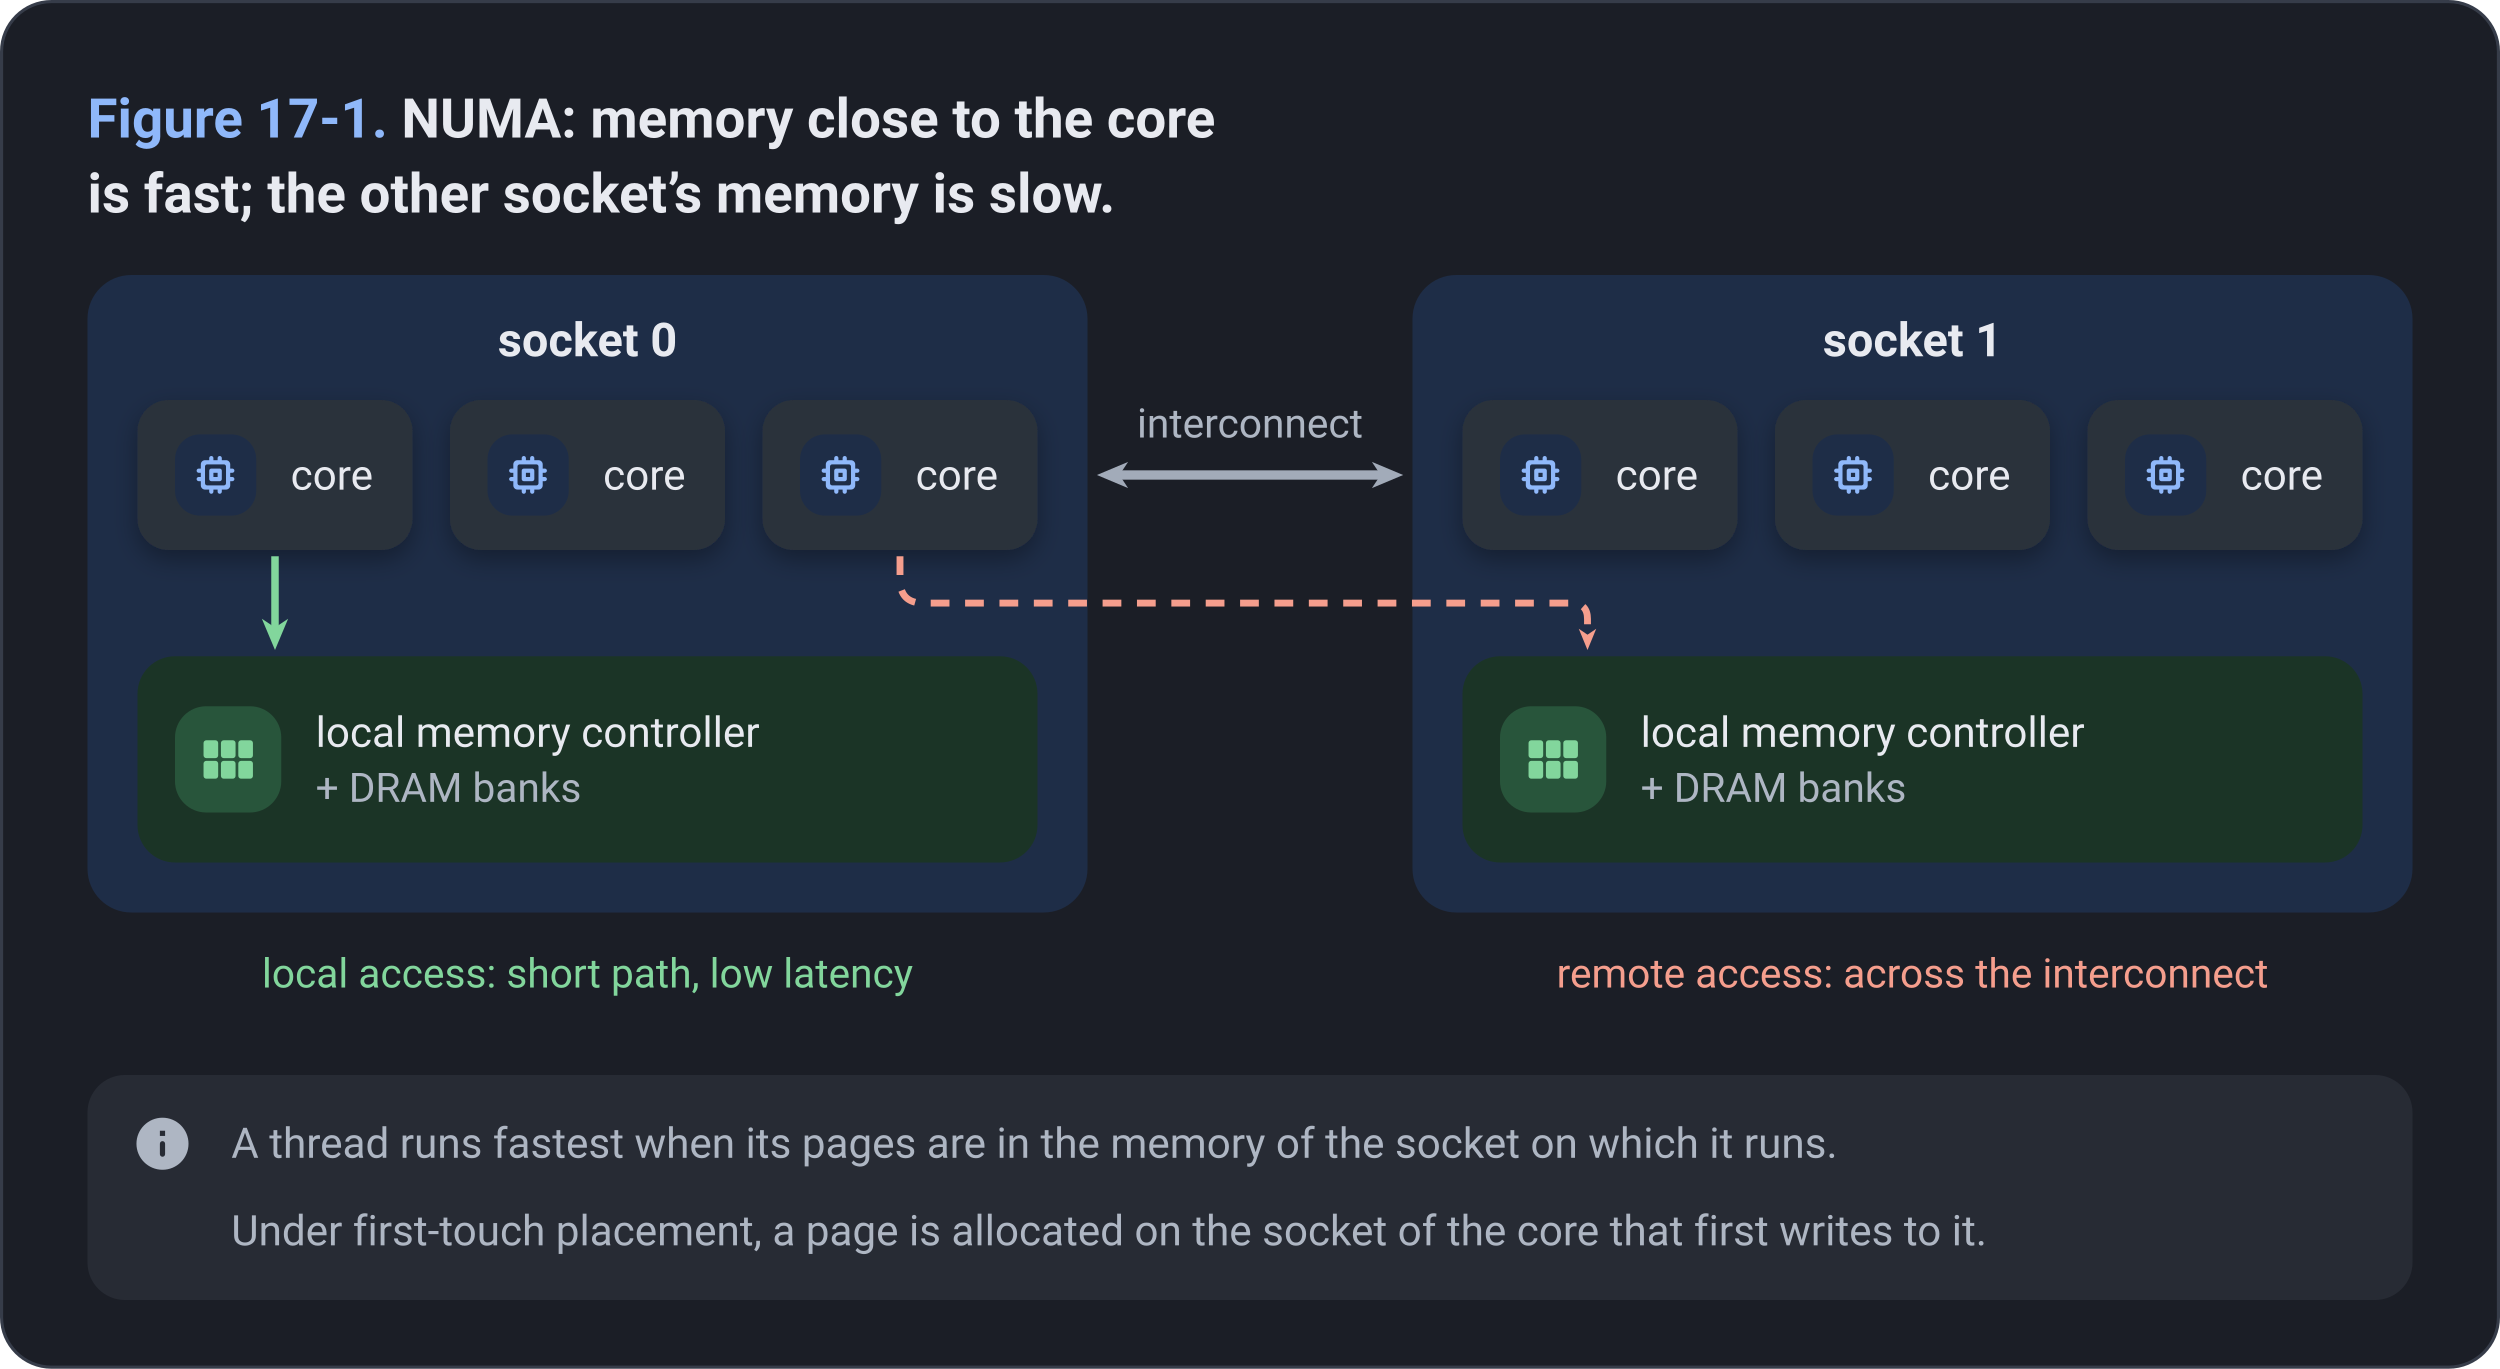
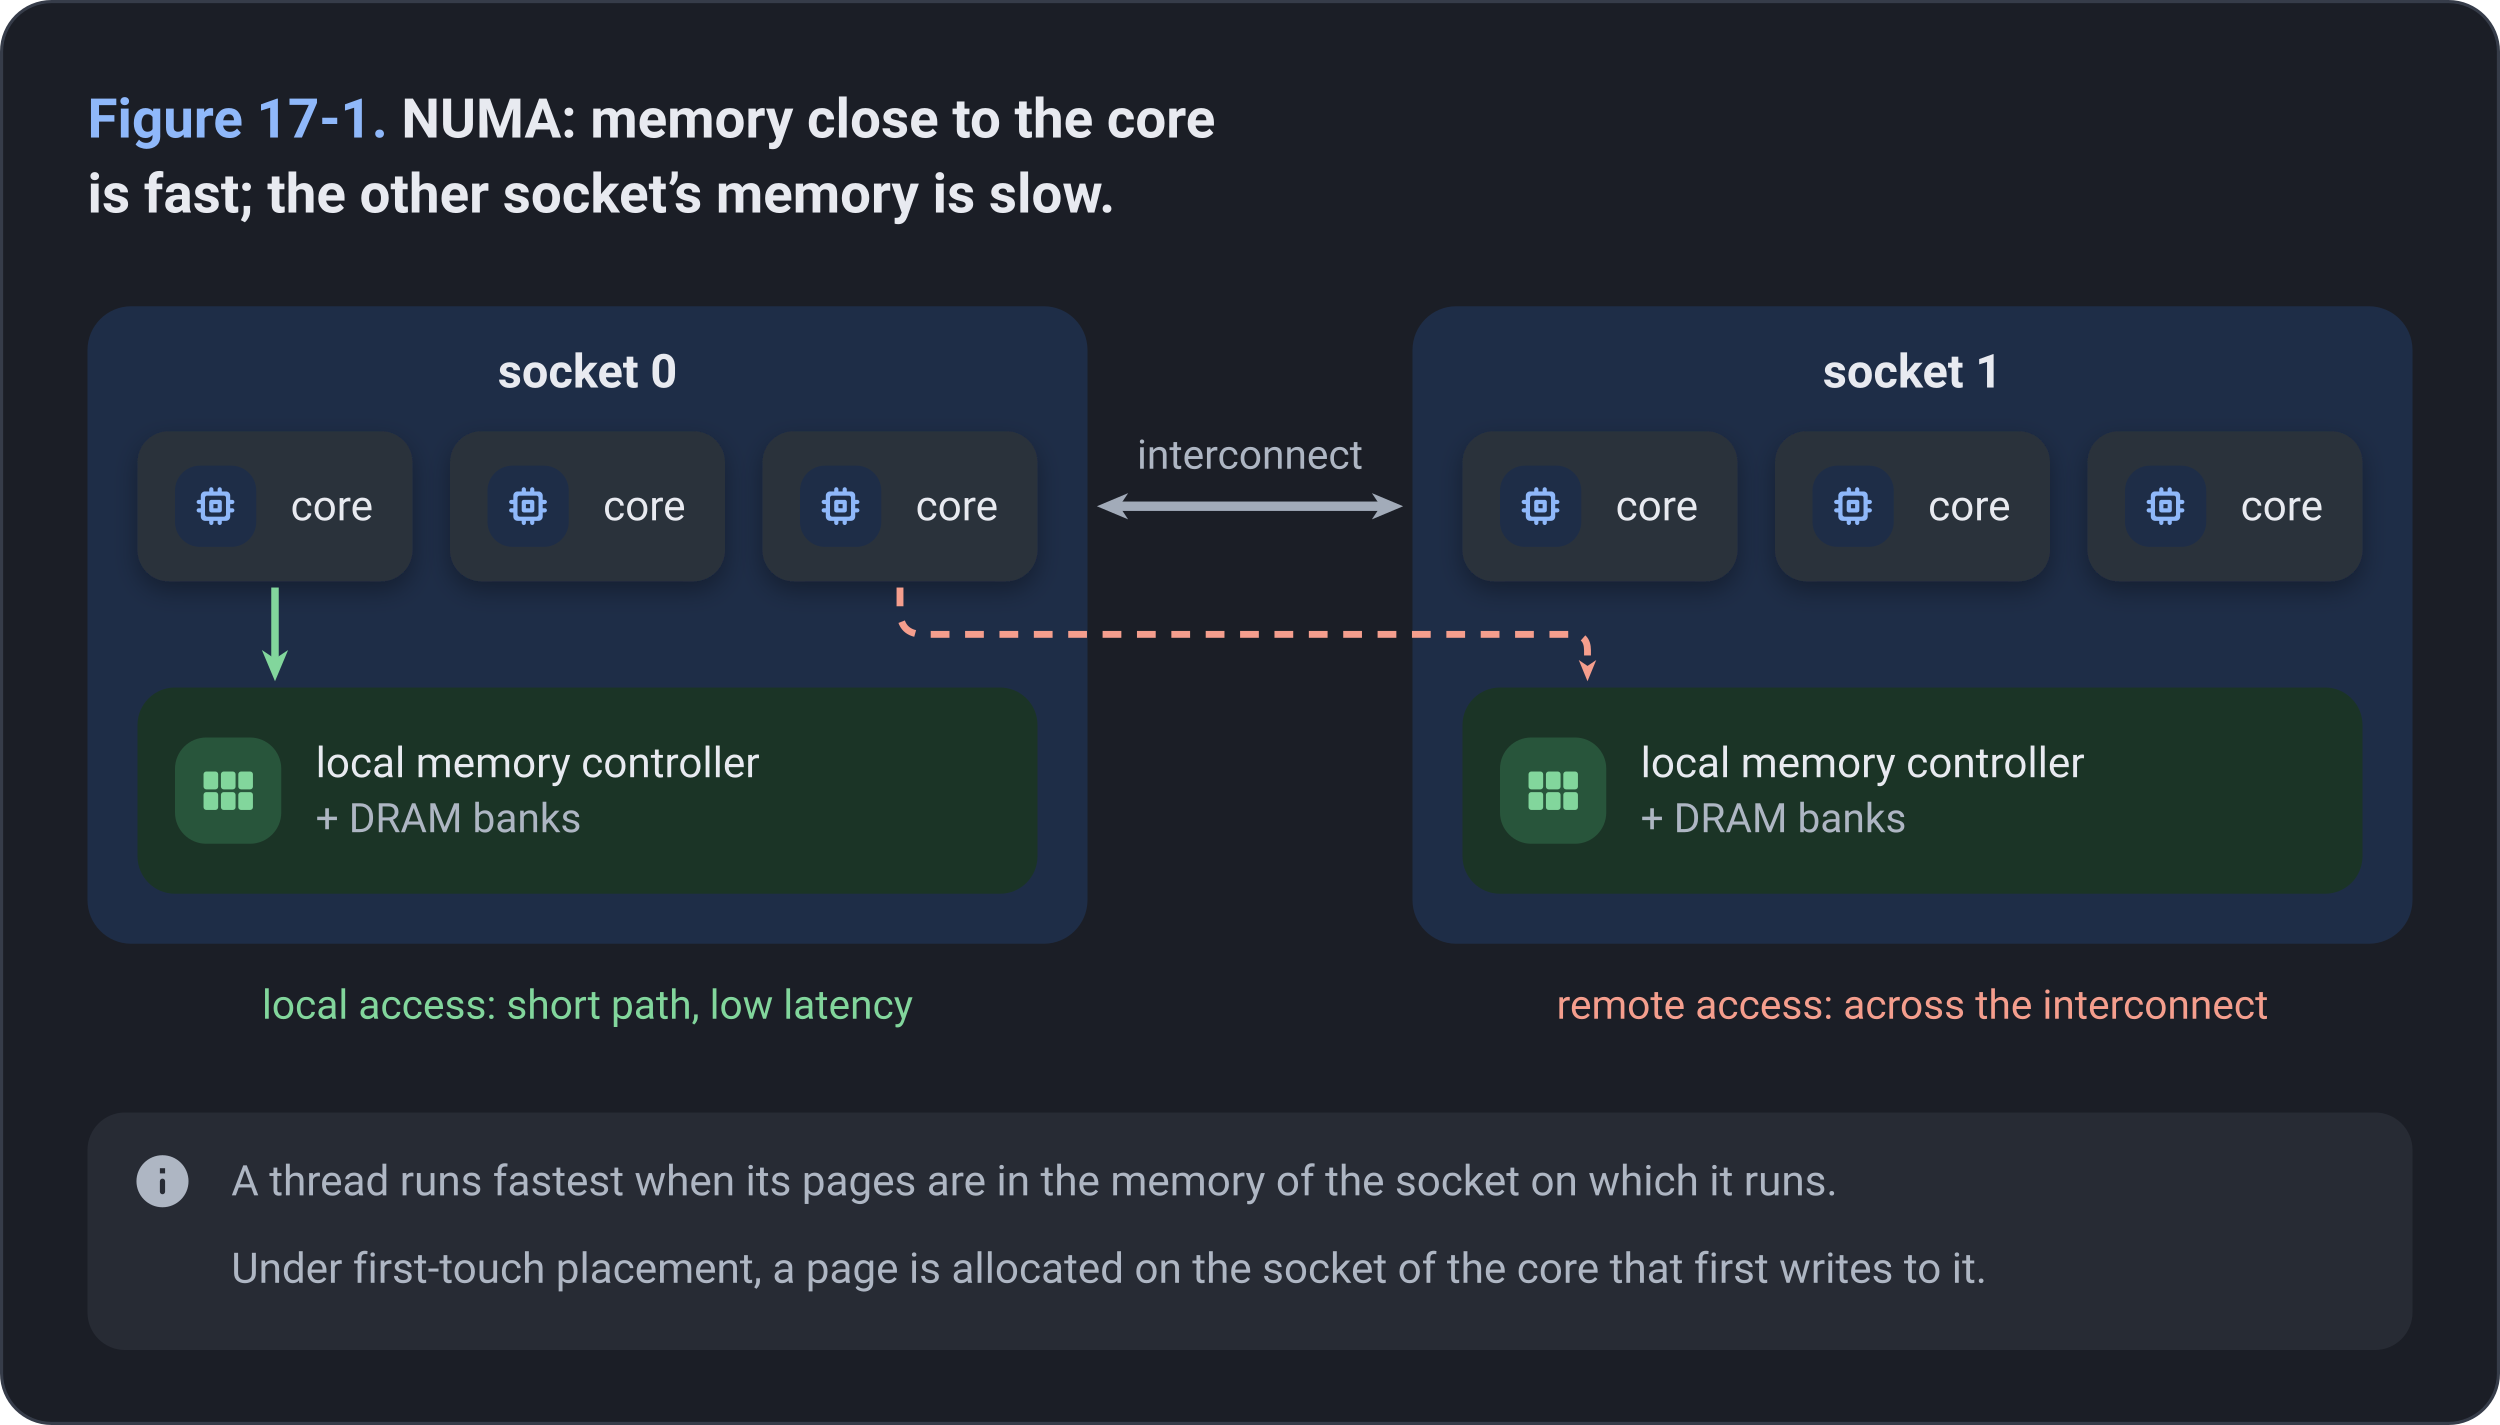
- <svg xmlns="http://www.w3.org/2000/svg" viewBox="0 0 800 438" width="800" height="438">
+ <svg xmlns="http://www.w3.org/2000/svg" viewBox="0 0 800 456" width="800" height="456">
  <style>
    text { font-family: -apple-system, BlinkMacSystemFont, "Segoe UI", Roboto, "Helvetica Neue", Arial, sans-serif; fill: #E8EAF0; }
    .paper { fill: #1B1E26; }
    .frame { fill: #1B1E26; stroke: #363C49; stroke-width: 1; }
    .card { fill: #2B303B; }
    .hair { stroke: #363C49; stroke-width: 1.2; fill: none; }
    .muted { fill: #AEB6C3; }
    .ink { fill: #E8EAF0; }
    .title { font-size: 17.5px; font-weight: 650; }
    .head { font-size: 15.5px; font-weight: 650; }
    .name { font-size: 15px; font-weight: 650; }
    .body { font-size: 13.5px; }
    .sub { font-size: 13px; }
    .mono { font-size: 12.5px; font-family: "SF Mono", SFMono-Regular, ui-monospace, Menlo, Consolas, monospace; }
    .monob { font-size: 12.5px; font-weight: 650; font-family: "SF Mono", SFMono-Regular, ui-monospace, Menlo, Consolas, monospace; }
    .small { font-size: 12px; }
    .note { font-size: 13.5px; }
    .noteb { font-size: 13.5px; font-weight: 650; }
    .sub, .small, .note { fill: #AEB6C3; }
    .c-blue { fill: #1E2D47; }
    .m-blue { fill: #2C4674; }
    .a-blue { fill: #8FB8FA; }
    .t-blue { fill: #8FB8FA; }
    .w-blue { stroke: #8FB8FA; fill: none; stroke-linecap: butt; stroke-linejoin: round; }
    .o-blue { stroke: #8FB8FA; fill: none; stroke-width: 1.5; }
    .h-blue { stroke: #8FB8FA; stroke-width: 1.4; }
    .c-green { fill: #1B3426; }
    .m-green { fill: #28553B; }
    .a-green { fill: #82D69C; }
    .t-green { fill: #82D69C; }
    .w-green { stroke: #82D69C; fill: none; stroke-linecap: butt; stroke-linejoin: round; }
    .o-green { stroke: #82D69C; fill: none; stroke-width: 1.5; }
    .h-green { stroke: #82D69C; stroke-width: 1.4; }
    .c-amber { fill: #3A2D14; }
    .m-amber { fill: #5E471A; }
    .a-amber { fill: #F3C06B; }
    .t-amber { fill: #F3C06B; }
    .w-amber { stroke: #F3C06B; fill: none; stroke-linecap: butt; stroke-linejoin: round; }
    .o-amber { stroke: #F3C06B; fill: none; stroke-width: 1.5; }
    .h-amber { stroke: #F3C06B; stroke-width: 1.4; }
    .c-red { fill: #41221D; }
    .m-red { fill: #69322B; }
    .a-red { fill: #F59E8D; }
    .t-red { fill: #F59E8D; }
    .w-red { stroke: #F59E8D; fill: none; stroke-linecap: butt; stroke-linejoin: round; }
    .o-red { stroke: #F59E8D; fill: none; stroke-width: 1.5; }
    .h-red { stroke: #F59E8D; stroke-width: 1.4; }
    .c-purple { fill: #2C2549; }
    .m-purple { fill: #453978; }
    .a-purple { fill: #BCA8F7; }
    .t-purple { fill: #BCA8F7; }
    .w-purple { stroke: #BCA8F7; fill: none; stroke-linecap: butt; stroke-linejoin: round; }
    .o-purple { stroke: #BCA8F7; fill: none; stroke-width: 1.5; }
    .h-purple { stroke: #BCA8F7; stroke-width: 1.4; }
    .c-teal { fill: #15332F; }
    .m-teal { fill: #1F514B; }
    .a-teal { fill: #72D5CA; }
    .t-teal { fill: #72D5CA; }
    .w-teal { stroke: #72D5CA; fill: none; stroke-linecap: butt; stroke-linejoin: round; }
    .o-teal { stroke: #72D5CA; fill: none; stroke-width: 1.5; }
    .h-teal { stroke: #72D5CA; stroke-width: 1.4; }
    .c-gray { fill: #272B34; }
    .m-gray { fill: #3A404D; }
    .a-gray { fill: #AEB6C3; }
    .t-gray { fill: #AEB6C3; }
    .w-gray { stroke: #AEB6C3; fill: none; stroke-linecap: butt; stroke-linejoin: round; }
    .o-gray { stroke: #AEB6C3; fill: none; stroke-width: 1.5; }
    .h-gray { stroke: #AEB6C3; stroke-width: 1.4; }
    .c-wire { fill: #272B34; }
    .m-wire { fill: #3A404D; }
    .a-wire { fill: #A2ABB9; }
    .t-wire { fill: #A2ABB9; }
    .w-wire { stroke: #A2ABB9; fill: none; stroke-linecap: butt; stroke-linejoin: round; }
    .o-wire { stroke: #A2ABB9; fill: none; stroke-width: 1.5; }
    .h-wire { stroke: #A2ABB9; stroke-width: 1.4; }
  </style>
  <defs>
    <filter id="lift" x="-10%" y="-15%" width="120%" height="140%">
      <feDropShadow dx="0" dy="1" stdDeviation="1.2" flood-color="#000000" flood-opacity="0.45" />
      <feDropShadow dx="0" dy="3" stdDeviation="4" flood-color="#000000" flood-opacity="0.32" />
    </filter>
  </defs>
-   <rect x="0.5" y="0.5" width="799" height="437" rx="16" class="frame" />
+   <rect x="0.5" y="0.5" width="799" height="455" rx="16" class="frame" />
  <text x="28" y="44" class="title">
    <tspan class="t-blue">Figure 17-1.</tspan> NUMA: memory close to the core</text>
  <text x="28" y="68" class="title">is fast; the other socket’s memory is slow.</text>
-   <g transform="translate(0 88)">
+   <g transform="translate(0 98)">
    <rect x="28.0" y="0.0" width="320.0" height="204.0" rx="14" class="c-blue" />
    <text x="188.0" y="26.0" class="name" text-anchor="middle">socket 0</text>
    <rect x="44.0" y="40.0" width="88.0" height="48.0" rx="10" class="card" filter="url(#lift)" />
    <rect x="56.0" y="51.0" width="26.0" height="26.0" rx="8" class="c-blue" />
    <g transform="translate(60.9 55.9) scale(0.672)" class="a-blue">
      <path d="M14 9h-4c-.55 0-1 .45-1 1v4c0 .55.45 1 1 1h4c.55 0 1-.45 1-1v-4c0-.55-.45-1-1-1zm-1 4h-2v-2h2v2zm8-3c0-.55-.45-1-1-1h-1V7c0-1.1-.9-2-2-2h-2V4c0-.55-.45-1-1-1s-1 .45-1 1v1h-2V4c0-.55-.45-1-1-1s-1 .45-1 1v1H7c-1.1 0-2 .9-2 2v2H4c-.55 0-1 .45-1 1s.45 1 1 1h1v2H4c-.55 0-1 .45-1 1s.45 1 1 1h1v2c0 1.1.9 2 2 2h2v1c0 .55.45 1 1 1s1-.45 1-1v-1h2v1c0 .55.45 1 1 1s1-.45 1-1v-1h2c1.1 0 2-.9 2-2v-2h1c.55 0 1-.45 1-1s-.45-1-1-1h-1v-2h1c.55 0 1-.45 1-1zm-5 7H8c-.55 0-1-.45-1-1V8c0-.55.45-1 1-1h8c.55 0 1 .45 1 1v8c0 .55-.45 1-1 1z" />
    </g>
-     <text x="93.0" y="68.7" class="body" data-fit="93.0,124.0">core</text>
+     <text x="93.0" y="68.5" class="body" data-fit="93.0,124.0">core</text>
    <rect x="144.0" y="40.0" width="88.0" height="48.0" rx="10" class="card" filter="url(#lift)" />
    <rect x="156.0" y="51.0" width="26.0" height="26.0" rx="8" class="c-blue" />
    <g transform="translate(160.9 55.9) scale(0.672)" class="a-blue">
      <path d="M14 9h-4c-.55 0-1 .45-1 1v4c0 .55.45 1 1 1h4c.55 0 1-.45 1-1v-4c0-.55-.45-1-1-1zm-1 4h-2v-2h2v2zm8-3c0-.55-.45-1-1-1h-1V7c0-1.1-.9-2-2-2h-2V4c0-.55-.45-1-1-1s-1 .45-1 1v1h-2V4c0-.55-.45-1-1-1s-1 .45-1 1v1H7c-1.1 0-2 .9-2 2v2H4c-.55 0-1 .45-1 1s.45 1 1 1h1v2H4c-.55 0-1 .45-1 1s.45 1 1 1h1v2c0 1.1.9 2 2 2h2v1c0 .55.45 1 1 1s1-.45 1-1v-1h2v1c0 .55.45 1 1 1s1-.45 1-1v-1h2c1.1 0 2-.9 2-2v-2h1c.55 0 1-.45 1-1s-.45-1-1-1h-1v-2h1c.55 0 1-.45 1-1zm-5 7H8c-.55 0-1-.45-1-1V8c0-.55.45-1 1-1h8c.55 0 1 .45 1 1v8c0 .55-.45 1-1 1z" />
    </g>
-     <text x="193.0" y="68.7" class="body" data-fit="193.0,224.0">core</text>
+     <text x="193.0" y="68.5" class="body" data-fit="193.0,224.0">core</text>
    <rect x="244.0" y="40.0" width="88.0" height="48.0" rx="10" class="card" filter="url(#lift)" />
    <rect x="256.0" y="51.0" width="26.0" height="26.0" rx="8" class="c-blue" />
    <g transform="translate(260.9 55.9) scale(0.672)" class="a-blue">
      <path d="M14 9h-4c-.55 0-1 .45-1 1v4c0 .55.45 1 1 1h4c.55 0 1-.45 1-1v-4c0-.55-.45-1-1-1zm-1 4h-2v-2h2v2zm8-3c0-.55-.45-1-1-1h-1V7c0-1.1-.9-2-2-2h-2V4c0-.55-.45-1-1-1s-1 .45-1 1v1h-2V4c0-.55-.45-1-1-1s-1 .45-1 1v1H7c-1.1 0-2 .9-2 2v2H4c-.55 0-1 .45-1 1s.45 1 1 1h1v2H4c-.55 0-1 .45-1 1s.45 1 1 1h1v2c0 1.1.9 2 2 2h2v1c0 .55.45 1 1 1s1-.45 1-1v-1h2v1c0 .55.45 1 1 1s1-.45 1-1v-1h2c1.1 0 2-.9 2-2v-2h1c.55 0 1-.45 1-1s-.45-1-1-1h-1v-2h1c.55 0 1-.45 1-1zm-5 7H8c-.55 0-1-.45-1-1V8c0-.55.45-1 1-1h8c.55 0 1 .45 1 1v8c0 .55-.45 1-1 1z" />
    </g>
-     <text x="293.0" y="68.7" class="body" data-fit="293.0,324.0">core</text>
+     <text x="293.0" y="68.5" class="body" data-fit="293.0,324.0">core</text>
    <rect x="44.0" y="122.0" width="288.0" height="66.0" rx="12" class="c-green" />
    <rect x="56.0" y="138.0" width="34.0" height="34.0" rx="10" class="m-green" />
    <g transform="translate(62.5 144.5) scale(0.878)" class="a-green">
      <path d="M14.67 6v4.5c0 .55-.45 1-1 1h-3.33c-.55 0-1-.45-1-1V6c0-.55.45-1 1-1h3.33c.55 0 1 .45 1 1zm2 5.5H20c.55 0 1-.45 1-1V6c0-.55-.45-1-1-1h-3.33c-.55 0-1 .45-1 1v4.5c0 .55.44 1 1 1zm-2 6.5v-4.5c0-.55-.45-1-1-1h-3.33c-.55 0-1 .45-1 1V18c0 .55.45 1 1 1h3.33c.55 0 1-.45 1-1zm1-4.5V18c0 .55.45 1 1 1H20c.55 0 1-.45 1-1v-4.5c0-.55-.45-1-1-1h-3.33c-.56 0-1 .45-1 1zm-8.34-1H4c-.55 0-1 .45-1 1V18c0 .55.45 1 1 1h3.33c.55 0 1-.45 1-1v-4.5c0-.55-.44-1-1-1zm1-2V6c0-.55-.45-1-1-1H4c-.55 0-1 .45-1 1v4.5c0 .55.45 1 1 1h3.33c.56 0 1-.45 1-1z" />
    </g>
-     <text x="101.0" y="151.0" class="body" data-fit="101.0,324.0">local memory controller</text>
-     <text x="101.0" y="168.6" class="sub" data-fit="101.0,324.0">+ DRAM banks</text>
+     <text x="101.0" y="150.7" class="body" data-fit="101.0,324.0">local memory controller</text>
+     <text x="101.0" y="168.3" class="sub" data-fit="101.0,324.0">+ DRAM banks</text>
    <rect x="452.0" y="0.0" width="320.0" height="204.0" rx="14" class="c-blue" />
    <text x="612.0" y="26.0" class="name" text-anchor="middle">socket 1</text>
    <rect x="468.0" y="40.0" width="88.0" height="48.0" rx="10" class="card" filter="url(#lift)" />
    <rect x="480.0" y="51.0" width="26.0" height="26.0" rx="8" class="c-blue" />
    <g transform="translate(484.9 55.9) scale(0.672)" class="a-blue">
      <path d="M14 9h-4c-.55 0-1 .45-1 1v4c0 .55.45 1 1 1h4c.55 0 1-.45 1-1v-4c0-.55-.45-1-1-1zm-1 4h-2v-2h2v2zm8-3c0-.55-.45-1-1-1h-1V7c0-1.1-.9-2-2-2h-2V4c0-.55-.45-1-1-1s-1 .45-1 1v1h-2V4c0-.55-.45-1-1-1s-1 .45-1 1v1H7c-1.1 0-2 .9-2 2v2H4c-.55 0-1 .45-1 1s.45 1 1 1h1v2H4c-.55 0-1 .45-1 1s.45 1 1 1h1v2c0 1.1.9 2 2 2h2v1c0 .55.45 1 1 1s1-.45 1-1v-1h2v1c0 .55.45 1 1 1s1-.45 1-1v-1h2c1.1 0 2-.9 2-2v-2h1c.55 0 1-.45 1-1s-.45-1-1-1h-1v-2h1c.55 0 1-.45 1-1zm-5 7H8c-.55 0-1-.45-1-1V8c0-.55.45-1 1-1h8c.55 0 1 .45 1 1v8c0 .55-.45 1-1 1z" />
    </g>
-     <text x="517.0" y="68.7" class="body" data-fit="517.0,548.0">core</text>
+     <text x="517.0" y="68.5" class="body" data-fit="517.0,548.0">core</text>
    <rect x="568.0" y="40.0" width="88.0" height="48.0" rx="10" class="card" filter="url(#lift)" />
    <rect x="580.0" y="51.0" width="26.0" height="26.0" rx="8" class="c-blue" />
    <g transform="translate(584.9 55.9) scale(0.672)" class="a-blue">
      <path d="M14 9h-4c-.55 0-1 .45-1 1v4c0 .55.45 1 1 1h4c.55 0 1-.45 1-1v-4c0-.55-.45-1-1-1zm-1 4h-2v-2h2v2zm8-3c0-.55-.45-1-1-1h-1V7c0-1.1-.9-2-2-2h-2V4c0-.55-.45-1-1-1s-1 .45-1 1v1h-2V4c0-.55-.45-1-1-1s-1 .45-1 1v1H7c-1.1 0-2 .9-2 2v2H4c-.55 0-1 .45-1 1s.45 1 1 1h1v2H4c-.55 0-1 .45-1 1s.45 1 1 1h1v2c0 1.1.9 2 2 2h2v1c0 .55.45 1 1 1s1-.45 1-1v-1h2v1c0 .55.45 1 1 1s1-.45 1-1v-1h2c1.1 0 2-.9 2-2v-2h1c.55 0 1-.45 1-1s-.45-1-1-1h-1v-2h1c.55 0 1-.45 1-1zm-5 7H8c-.55 0-1-.45-1-1V8c0-.55.45-1 1-1h8c.55 0 1 .45 1 1v8c0 .55-.45 1-1 1z" />
    </g>
-     <text x="617.0" y="68.7" class="body" data-fit="617.0,648.0">core</text>
+     <text x="617.0" y="68.5" class="body" data-fit="617.0,648.0">core</text>
    <rect x="668.0" y="40.0" width="88.0" height="48.0" rx="10" class="card" filter="url(#lift)" />
    <rect x="680.0" y="51.0" width="26.0" height="26.0" rx="8" class="c-blue" />
    <g transform="translate(684.9 55.9) scale(0.672)" class="a-blue">
      <path d="M14 9h-4c-.55 0-1 .45-1 1v4c0 .55.45 1 1 1h4c.55 0 1-.45 1-1v-4c0-.55-.45-1-1-1zm-1 4h-2v-2h2v2zm8-3c0-.55-.45-1-1-1h-1V7c0-1.1-.9-2-2-2h-2V4c0-.55-.45-1-1-1s-1 .45-1 1v1h-2V4c0-.55-.45-1-1-1s-1 .45-1 1v1H7c-1.1 0-2 .9-2 2v2H4c-.55 0-1 .45-1 1s.45 1 1 1h1v2H4c-.55 0-1 .45-1 1s.45 1 1 1h1v2c0 1.1.9 2 2 2h2v1c0 .55.45 1 1 1s1-.45 1-1v-1h2v1c0 .55.45 1 1 1s1-.45 1-1v-1h2c1.1 0 2-.9 2-2v-2h1c.55 0 1-.45 1-1s-.45-1-1-1h-1v-2h1c.55 0 1-.45 1-1zm-5 7H8c-.55 0-1-.45-1-1V8c0-.55.45-1 1-1h8c.55 0 1 .45 1 1v8c0 .55-.45 1-1 1z" />
    </g>
-     <text x="717.0" y="68.7" class="body" data-fit="717.0,748.0">core</text>
+     <text x="717.0" y="68.5" class="body" data-fit="717.0,748.0">core</text>
    <rect x="468.0" y="122.0" width="288.0" height="66.0" rx="12" class="c-green" />
    <rect x="480.0" y="138.0" width="34.0" height="34.0" rx="10" class="m-green" />
    <g transform="translate(486.5 144.5) scale(0.878)" class="a-green">
      <path d="M14.67 6v4.5c0 .55-.45 1-1 1h-3.33c-.55 0-1-.45-1-1V6c0-.55.45-1 1-1h3.33c.55 0 1 .45 1 1zm2 5.5H20c.55 0 1-.45 1-1V6c0-.55-.45-1-1-1h-3.33c-.55 0-1 .45-1 1v4.5c0 .55.44 1 1 1zm-2 6.5v-4.5c0-.55-.45-1-1-1h-3.33c-.55 0-1 .45-1 1V18c0 .55.45 1 1 1h3.33c.55 0 1-.45 1-1zm1-4.5V18c0 .55.45 1 1 1H20c.55 0 1-.45 1-1v-4.5c0-.55-.45-1-1-1h-3.33c-.56 0-1 .45-1 1zm-8.34-1H4c-.55 0-1 .45-1 1V18c0 .55.45 1 1 1h3.33c.55 0 1-.45 1-1v-4.5c0-.55-.44-1-1-1zm1-2V6c0-.55-.45-1-1-1H4c-.55 0-1 .45-1 1v4.5c0 .55.45 1 1 1h3.33c.56 0 1-.45 1-1z" />
    </g>
-     <text x="525.0" y="151.0" class="body" data-fit="525.0,748.0">local memory controller</text>
-     <text x="525.0" y="168.6" class="sub" data-fit="525.0,748.0">+ DRAM banks</text>
+     <text x="525.0" y="150.7" class="body" data-fit="525.0,748.0">local memory controller</text>
+     <text x="525.0" y="168.3" class="sub" data-fit="525.0,748.0">+ DRAM banks</text>
    <polygon points="449.0,64.0 439.0,68.2 441.8,64.0 439.0,59.8" class="a-wire" />
    <polygon points="351.0,64.0 361.0,59.8 358.2,64.0 361.0,68.2" class="a-wire" />
    <path d="M358.0,64.0 L442.0,64.0" class="w-wire" stroke-width="3" />
    <text x="400.0" y="52.0" class="sub" text-anchor="middle">interconnect</text>
    <polygon points="88.0,120.0 83.8,110.0 88.0,112.8 92.2,110.0" class="a-green" />
    <path d="M88.0,90.0 L88.0,113.0" class="w-green" stroke-width="2.4" />
    <polygon points="508.0,120.0 505.2,113.2 508.0,115.1 510.8,113.2" class="a-red" />
    <path d="M288.0,90.0 L288.0,97.5 Q288.0,105.0 295.5,105.0 L502.9,105.0 Q508.0,105.0 508.0,110.1 L508.0,115.3" class="w-red" stroke-width="2.2" stroke-dasharray="6 5" />
    <text x="188.0" y="228.0" class="sub t-green" text-anchor="middle">local access: short path, low latency</text>
    <text x="612.0" y="228.0" class="sub t-red" text-anchor="middle">remote access: across the interconnect</text>
  </g>
-   <rect x="28" y="344" width="744" height="72" rx="12" class="c-gray" />
-   <g transform="translate(42 356) scale(0.833)" class="a-gray">
+   <rect x="28" y="356" width="744" height="76" rx="12" class="c-gray" />
+   <g transform="translate(42 368) scale(0.833)" class="a-gray">
    <path d="M12 2C6.48 2 2 6.48 2 12s4.48 10 10 10 10-4.48 10-10S17.52 2 12 2zm0 15c-.55 0-1-.45-1-1v-4c0-.55.45-1 1-1s1 .45 1 1v4c0 .55-.45 1-1 1zm1-8h-2V7h2v2z" />
  </g>
-   <text x="74" y="370.5" class="note" data-fit="74,760">A thread runs fastest when its pages are in the memory of the socket on which it runs.</text>
-   <text x="74" y="398.5" class="note" data-fit="74,760">Under first-touch placement, a page is allocated on the socket of the core that first writes to it.</text>
+   <text x="74" y="382.5" class="note" data-fit="74,760">A thread runs fastest when its pages are in the memory of the socket on which it runs.</text>
+   <text x="74" y="410.5" class="note" data-fit="74,760">Under first-touch placement, a page is allocated on the socket of the core that first writes to it.</text>
</svg>
